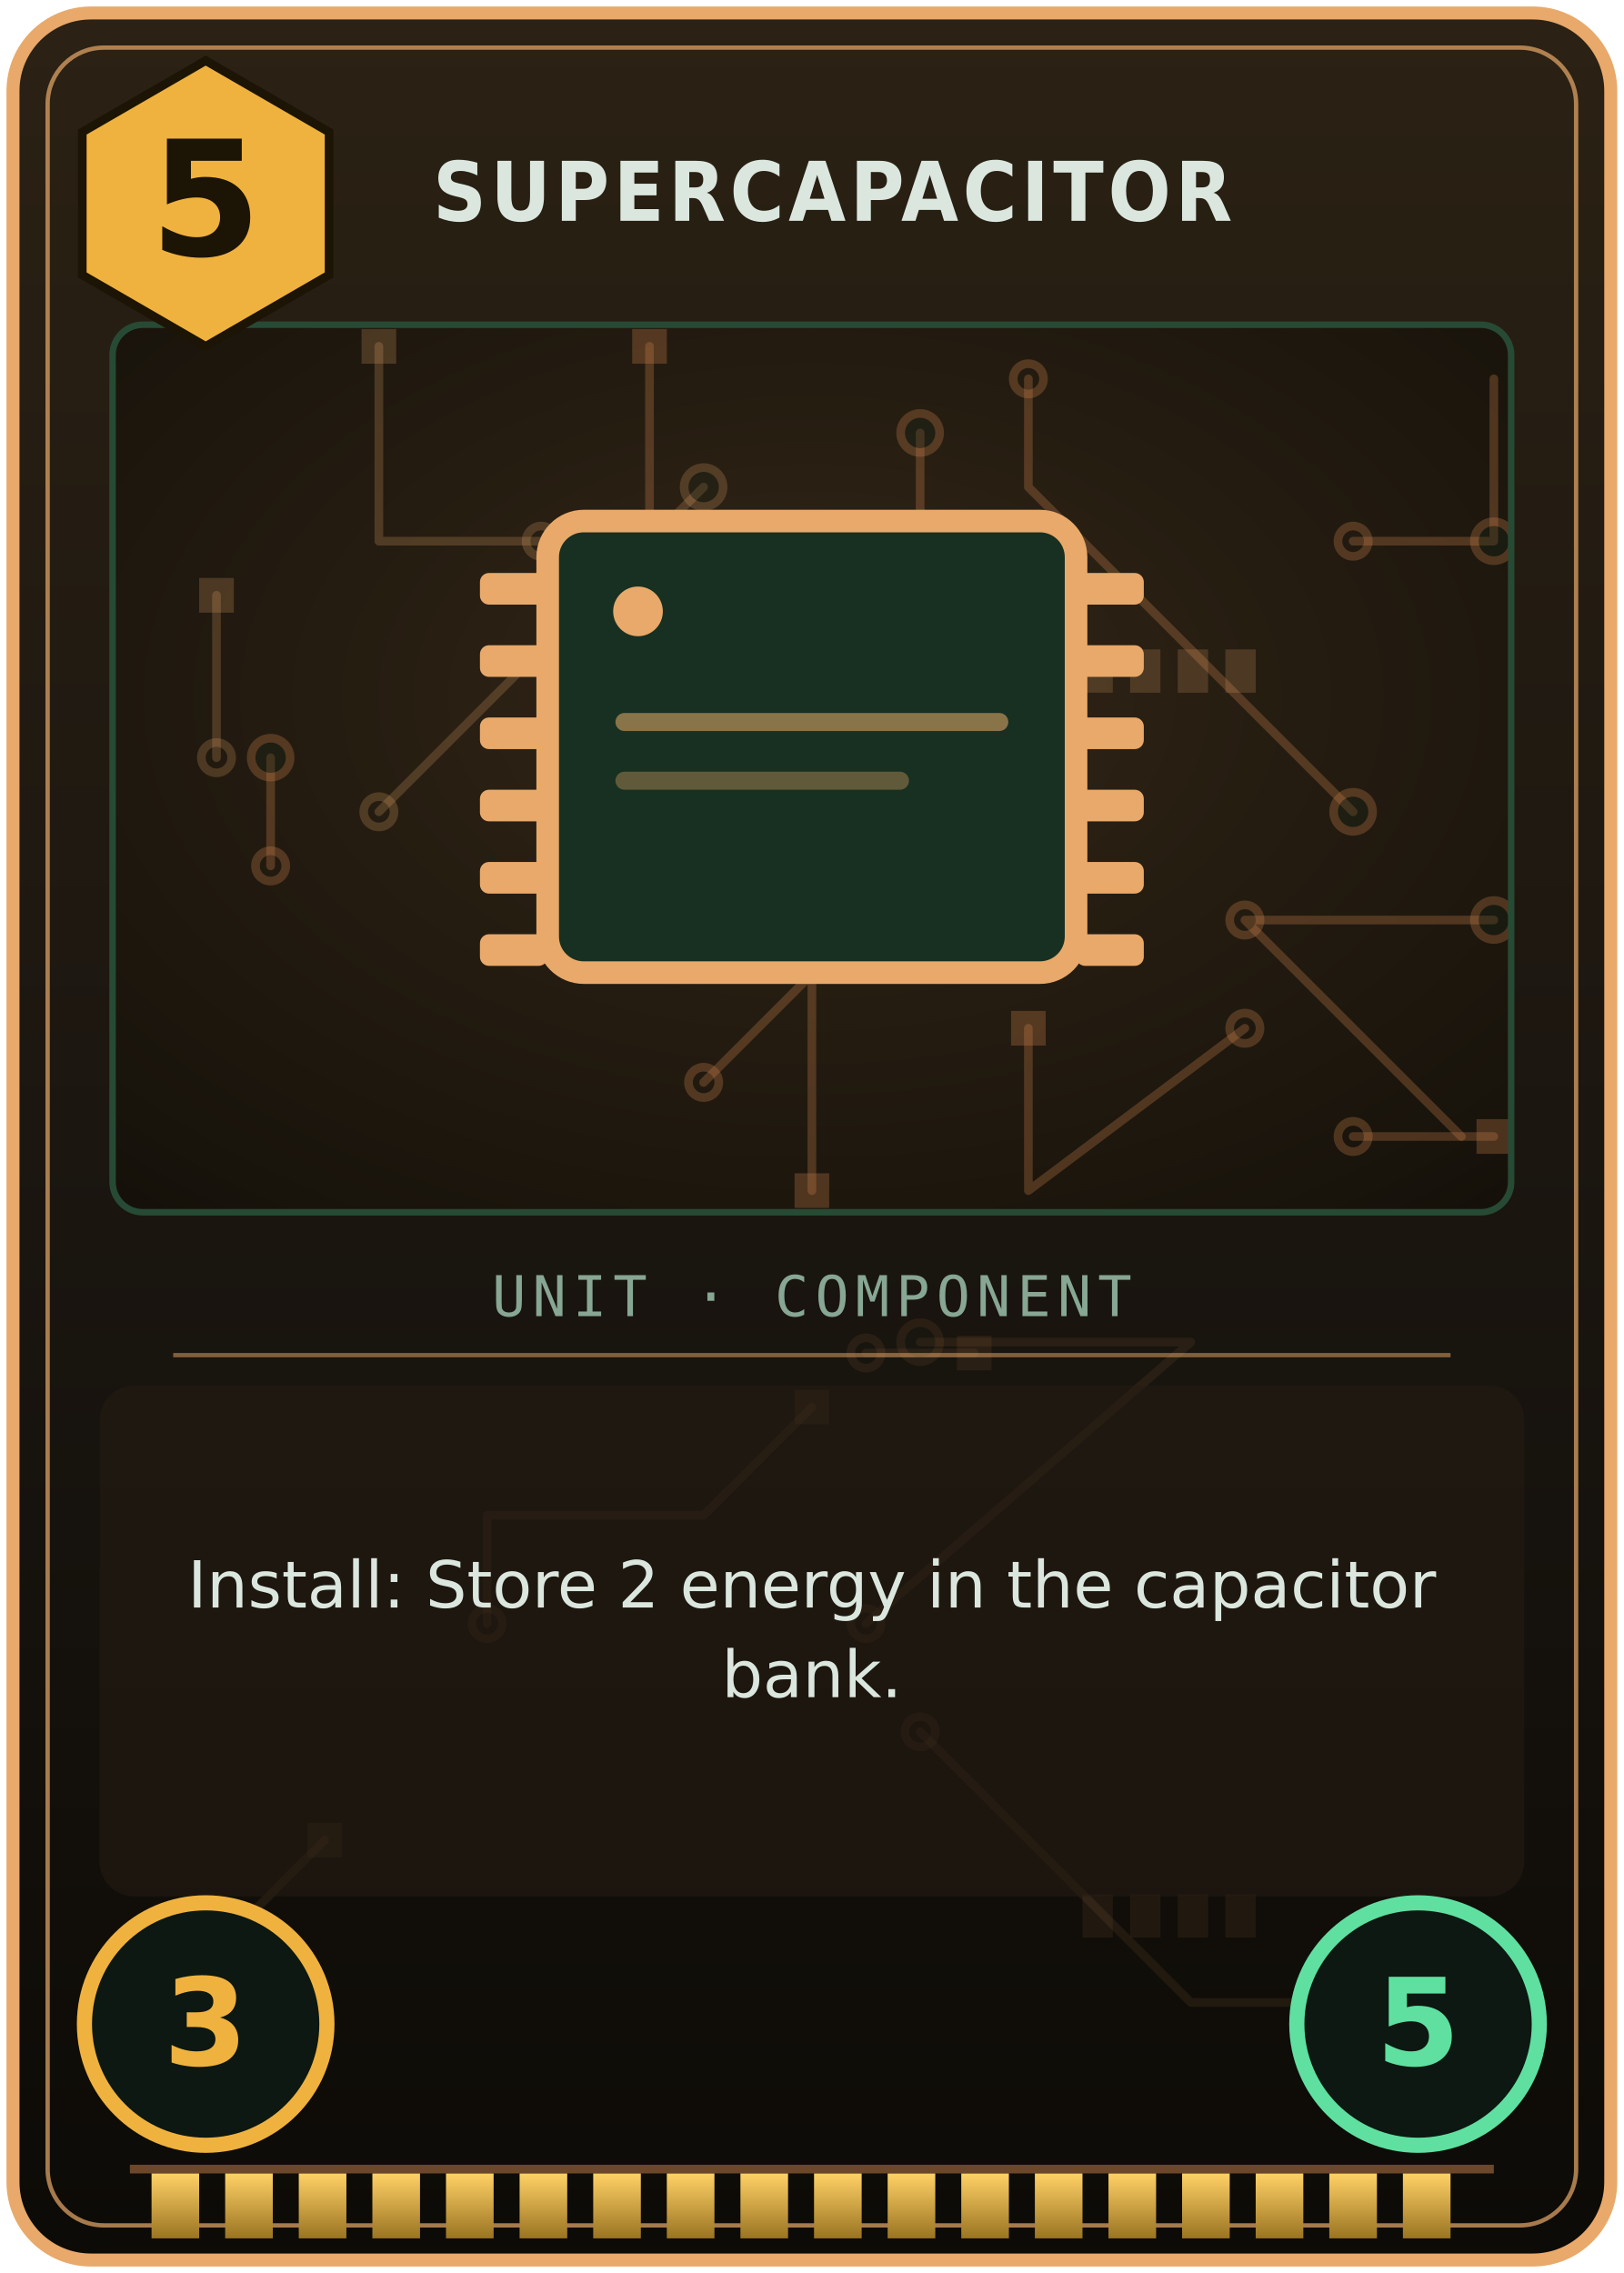
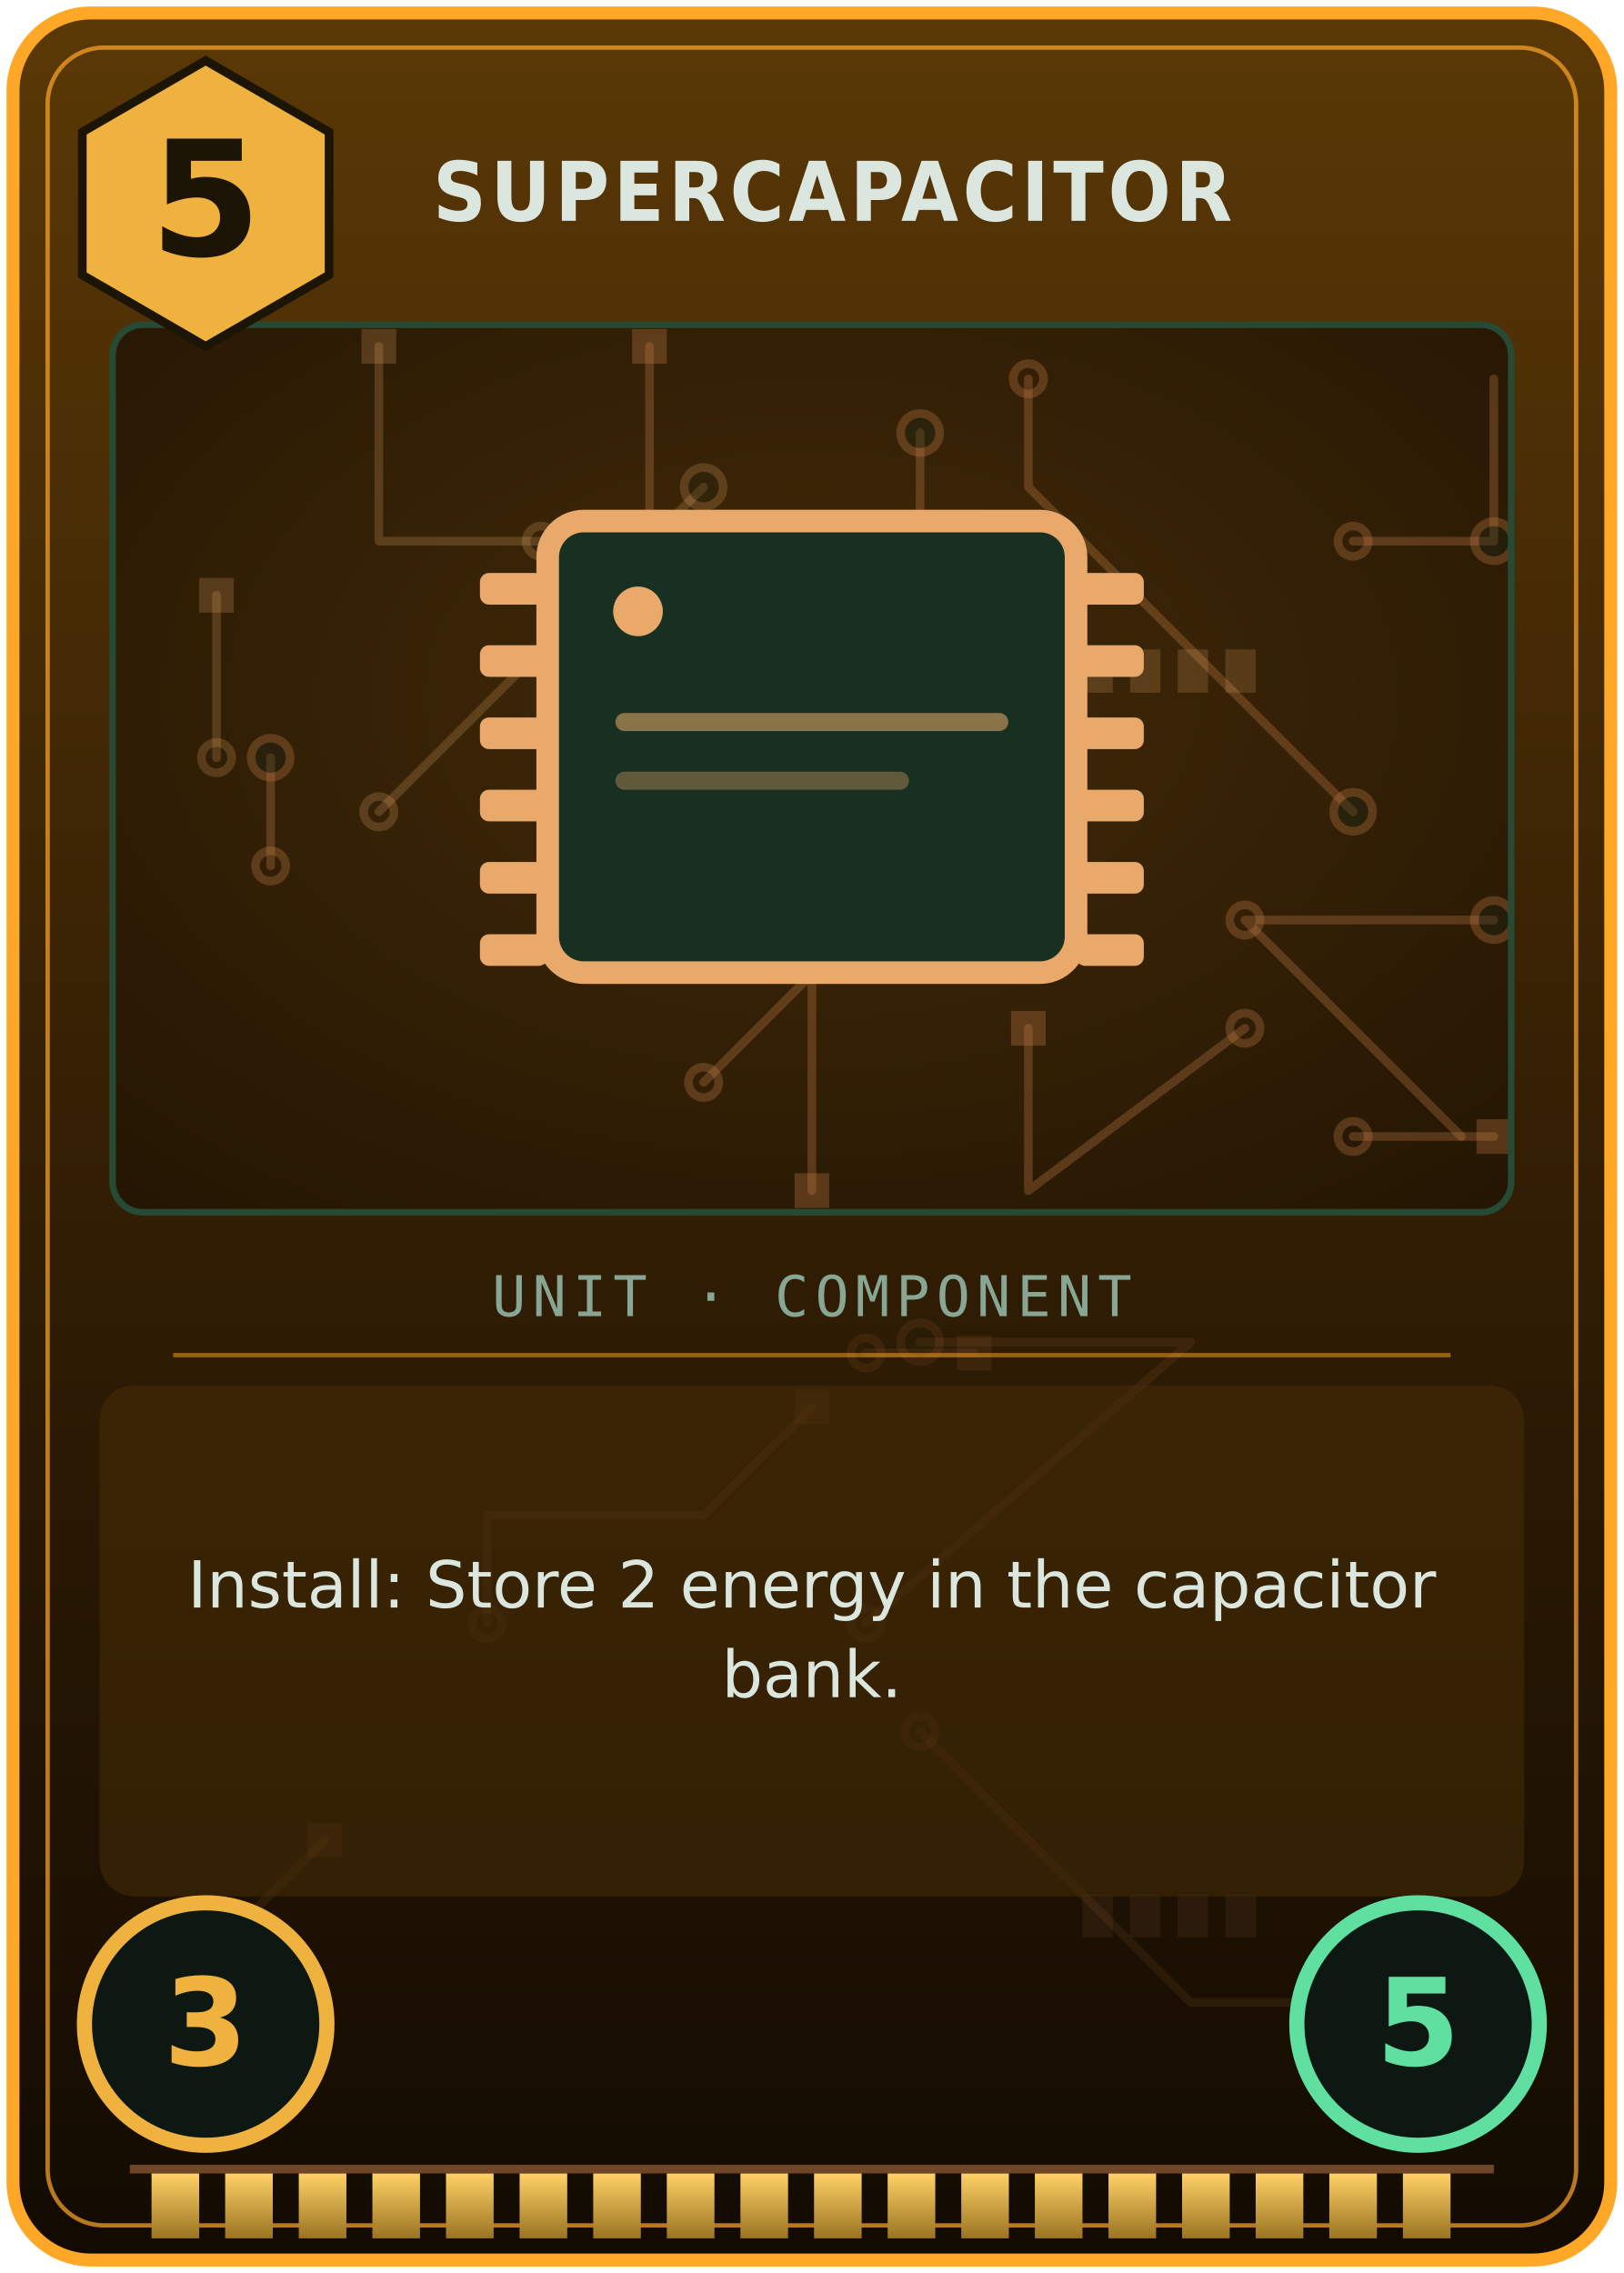
<svg xmlns="http://www.w3.org/2000/svg" width="750" height="1050" viewBox="0 0 750 1050">
  <defs>
    <linearGradient id="bggrad" x1="0" y1="0" x2="0" y2="1">
-       <stop offset="0" stop-color="#2b2114" />
-       <stop offset="0.5" stop-color="#1b1610" />
-       <stop offset="1" stop-color="#0d0b07" />
+       <stop offset="0" stop-color="#5a3806" />
+       <stop offset="0.5" stop-color="#341f04" />
+       <stop offset="1" stop-color="#130b02" />
    </linearGradient>
    <radialGradient id="artgrad" cx="0.5" cy="0.42" r="0.75">
-       <stop offset="0" stop-color="#332617" />
-       <stop offset="1" stop-color="#15110a" />
+       <stop offset="0" stop-color="#432a08" />
+       <stop offset="1" stop-color="#241603" />
    </radialGradient>
    <linearGradient id="guldgrad" x1="0" y1="0" x2="0" y2="1">
      <stop offset="0" stop-color="#ffd166" />
      <stop offset="1" stop-color="#9a7422" />
    </linearGradient>
    <clipPath id="artclip">
      <rect x="52" y="150" width="646" height="410" rx="14" />
    </clipPath>
  </defs>
-   <rect x="6" y="6" width="738" height="1038" rx="36" fill="url(#bggrad)" stroke="#e8a96a" stroke-width="6" />
-   <rect x="22" y="22" width="706" height="1006" rx="26" fill="none" stroke="#e8a96a" stroke-width="2" opacity="0.7" />
+   <rect x="6" y="6" width="738" height="1038" rx="36" fill="url(#bggrad)" stroke="#ffa726" stroke-width="6" />
+   <rect x="22" y="22" width="706" height="1006" rx="26" fill="none" stroke="#ffa726" stroke-width="2" opacity="0.7" />
  <circle cx="50" cy="950" r="7" fill="none" stroke="#c9814a" stroke-width="4" opacity="0.1" />
  <path d="M 50 950 L 150 850" fill="none" stroke="#c9814a" stroke-width="4" stroke-linecap="round" stroke-linejoin="round" opacity="0.1" />
  <rect x="142" y="842" width="16" height="16" fill="#c9814a" opacity="0.1" />
  <circle cx="425" cy="800" r="7" fill="none" stroke="#c9814a" stroke-width="4" opacity="0.1" />
  <path d="M 425 800 L 550 925 L 700 925 L 650 975" fill="none" stroke="#c9814a" stroke-width="4" stroke-linecap="round" stroke-linejoin="round" opacity="0.1" />
  <rect x="642" y="967" width="16" height="16" fill="#c9814a" opacity="0.1" />
  <circle cx="400" cy="625" r="7" fill="none" stroke="#c9814a" stroke-width="4" opacity="0.1" />
  <path d="M 400 625 L 450 625" fill="none" stroke="#c9814a" stroke-width="4" stroke-linecap="round" stroke-linejoin="round" opacity="0.1" />
  <rect x="442" y="617" width="16" height="16" fill="#c9814a" opacity="0.1" />
  <circle cx="225" cy="750" r="7" fill="none" stroke="#c9814a" stroke-width="4" opacity="0.1" />
  <path d="M 225 750 L 225 700 L 325 700 L 375 650" fill="none" stroke="#c9814a" stroke-width="4" stroke-linecap="round" stroke-linejoin="round" opacity="0.1" />
  <rect x="367" y="642" width="16" height="16" fill="#c9814a" opacity="0.1" />
  <circle cx="400" cy="750" r="7" fill="none" stroke="#c9814a" stroke-width="4" opacity="0.1" />
  <path d="M 400 750 L 550 620 L 550 620 L 425 620" fill="none" stroke="#c9814a" stroke-width="4" stroke-linecap="round" stroke-linejoin="round" opacity="0.1" />
  <circle cx="425" cy="620" r="9" fill="#122419" stroke="#c9814a" stroke-width="4" opacity="0.1" />
  <rect x="500" y="875" width="14" height="20" fill="#c9814a" opacity="0.09" />
  <rect x="522" y="875" width="14" height="20" fill="#c9814a" opacity="0.09" />
  <rect x="544" y="875" width="14" height="20" fill="#c9814a" opacity="0.09" />
  <rect x="566" y="875" width="14" height="20" fill="#c9814a" opacity="0.09" />
  <g clip-path="url(#artclip)">
    <rect x="52" y="150" width="646" height="410" fill="url(#artgrad)" />
    <circle cx="375" cy="275" r="7" fill="none" stroke="#c9814a" stroke-width="4" opacity="0.3" />
    <path d="M 375 275 L 300 275 L 300 160" fill="none" stroke="#c9814a" stroke-width="4" stroke-linecap="round" stroke-linejoin="round" opacity="0.3" />
    <rect x="292" y="152" width="16" height="16" fill="#c9814a" opacity="0.3" />
    <circle cx="125" cy="400" r="7" fill="none" stroke="#c9814a" stroke-width="4" opacity="0.3" />
    <path d="M 125 400 L 125 350" fill="none" stroke="#c9814a" stroke-width="4" stroke-linecap="round" stroke-linejoin="round" opacity="0.3" />
    <circle cx="125" cy="350" r="9" fill="#122419" stroke="#c9814a" stroke-width="4" opacity="0.3" />
    <circle cx="325" cy="500" r="7" fill="none" stroke="#c9814a" stroke-width="4" opacity="0.3" />
    <path d="M 325 500 L 375 450 L 375 550" fill="none" stroke="#c9814a" stroke-width="4" stroke-linecap="round" stroke-linejoin="round" opacity="0.3" />
    <rect x="367" y="542" width="16" height="16" fill="#c9814a" opacity="0.3" />
    <circle cx="575" cy="425" r="7" fill="none" stroke="#c9814a" stroke-width="4" opacity="0.3" />
    <path d="M 575 425 L 675 525 L 575 425 L 690 425" fill="none" stroke="#c9814a" stroke-width="4" stroke-linecap="round" stroke-linejoin="round" opacity="0.3" />
    <circle cx="690" cy="425" r="9" fill="#122419" stroke="#c9814a" stroke-width="4" opacity="0.3" />
    <circle cx="575" cy="475" r="7" fill="none" stroke="#c9814a" stroke-width="4" opacity="0.3" />
    <path d="M 575 475 L 475 550 L 475 475" fill="none" stroke="#c9814a" stroke-width="4" stroke-linecap="round" stroke-linejoin="round" opacity="0.3" />
    <rect x="467" y="467" width="16" height="16" fill="#c9814a" opacity="0.3" />
    <circle cx="425" cy="325" r="7" fill="none" stroke="#c9814a" stroke-width="4" opacity="0.3" />
    <path d="M 425 325 L 425 200" fill="none" stroke="#c9814a" stroke-width="4" stroke-linecap="round" stroke-linejoin="round" opacity="0.3" />
    <circle cx="425" cy="200" r="9" fill="#122419" stroke="#c9814a" stroke-width="4" opacity="0.3" />
    <circle cx="625" cy="250" r="7" fill="none" stroke="#c9814a" stroke-width="4" opacity="0.3" />
    <path d="M 625 250 L 690 250 L 690 175 L 690 250" fill="none" stroke="#c9814a" stroke-width="4" stroke-linecap="round" stroke-linejoin="round" opacity="0.3" />
    <circle cx="690" cy="250" r="9" fill="#122419" stroke="#c9814a" stroke-width="4" opacity="0.3" />
    <circle cx="625" cy="525" r="7" fill="none" stroke="#c9814a" stroke-width="4" opacity="0.3" />
    <path d="M 625 525 L 690 525" fill="none" stroke="#c9814a" stroke-width="4" stroke-linecap="round" stroke-linejoin="round" opacity="0.3" />
    <rect x="682" y="517" width="16" height="16" fill="#c9814a" opacity="0.3" />
    <circle cx="475" cy="175" r="7" fill="none" stroke="#c9814a" stroke-width="4" opacity="0.3" />
    <path d="M 475 175 L 475 225 L 625 375" fill="none" stroke="#c9814a" stroke-width="4" stroke-linecap="round" stroke-linejoin="round" opacity="0.3" />
    <circle cx="625" cy="375" r="9" fill="#122419" stroke="#c9814a" stroke-width="4" opacity="0.3" />
    <rect x="250" y="325" width="14" height="20" fill="#c9814a" opacity="0.27" />
    <rect x="272" y="325" width="14" height="20" fill="#c9814a" opacity="0.27" />
    <rect x="294" y="325" width="14" height="20" fill="#c9814a" opacity="0.27" />
    <rect x="316" y="325" width="14" height="20" fill="#c9814a" opacity="0.27" />
    <circle cx="175" cy="375" r="7" fill="none" stroke="#e8a96a" stroke-width="4" opacity="0.22" />
    <path d="M 175 375 L 325 225" fill="none" stroke="#e8a96a" stroke-width="4" stroke-linecap="round" stroke-linejoin="round" opacity="0.22" />
    <circle cx="325" cy="225" r="9" fill="#122419" stroke="#e8a96a" stroke-width="4" opacity="0.22" />
    <circle cx="100" cy="350" r="7" fill="none" stroke="#e8a96a" stroke-width="4" opacity="0.22" />
    <path d="M 100 350 L 100 275" fill="none" stroke="#e8a96a" stroke-width="4" stroke-linecap="round" stroke-linejoin="round" opacity="0.22" />
    <rect x="92" y="267" width="16" height="16" fill="#e8a96a" opacity="0.22" />
    <circle cx="250" cy="250" r="7" fill="none" stroke="#e8a96a" stroke-width="4" opacity="0.22" />
    <path d="M 250 250 L 175 250 L 175 160" fill="none" stroke="#e8a96a" stroke-width="4" stroke-linecap="round" stroke-linejoin="round" opacity="0.22" />
    <rect x="167" y="152" width="16" height="16" fill="#e8a96a" opacity="0.22" />
    <rect x="500" y="300" width="14" height="20" fill="#e8a96a" opacity="0.198" />
    <rect x="522" y="300" width="14" height="20" fill="#e8a96a" opacity="0.198" />
    <rect x="544" y="300" width="14" height="20" fill="#e8a96a" opacity="0.198" />
    <rect x="566" y="300" width="14" height="20" fill="#e8a96a" opacity="0.198" />
    <g transform="translate(375 345) scale(1.043) translate(-375 -345)">
      <rect x="228" y="268" width="30" height="14" rx="4" fill="#e8a96a" />
      <rect x="492" y="268" width="30" height="14" rx="4" fill="#e8a96a" />
      <rect x="228" y="300" width="30" height="14" rx="4" fill="#e8a96a" />
      <rect x="492" y="300" width="30" height="14" rx="4" fill="#e8a96a" />
      <rect x="228" y="332" width="30" height="14" rx="4" fill="#e8a96a" />
      <rect x="492" y="332" width="30" height="14" rx="4" fill="#e8a96a" />
      <rect x="228" y="364" width="30" height="14" rx="4" fill="#e8a96a" />
      <rect x="492" y="364" width="30" height="14" rx="4" fill="#e8a96a" />
      <rect x="228" y="396" width="30" height="14" rx="4" fill="#e8a96a" />
      <rect x="492" y="396" width="30" height="14" rx="4" fill="#e8a96a" />
      <rect x="228" y="428" width="30" height="14" rx="4" fill="#e8a96a" />
      <rect x="492" y="428" width="30" height="14" rx="4" fill="#e8a96a" />
      <rect x="258" y="245" width="234" height="200" rx="16" fill="#173021" stroke="#e8a96a" stroke-width="10" />
      <circle cx="298" cy="285" r="11" fill="#e8a96a" />
      <rect x="288" y="330" width="174" height="8" rx="4" fill="#e8a96a" opacity="0.55" />
      <rect x="288" y="356" width="130" height="8" rx="4" fill="#e8a96a" opacity="0.35" />
    </g>
  </g>
  <rect x="52" y="150" width="646" height="410" rx="14" fill="none" stroke="#274a35" stroke-width="3" />
  <text x="200" y="102" font-family="DejaVu Sans Condensed" font-weight="bold" font-size="38" letter-spacing="2" fill="#dbe7de">SUPERCAPACITOR</text>
  <polygon points="95,28 152,61 152,127 95,160 38,127 38,61" fill="#f0b23e" stroke="#1c1405" stroke-width="4" />
  <text x="95" y="118" text-anchor="middle" font-family="DejaVu Sans" font-weight="bold" font-size="74" fill="#1c1405">5</text>
  <text x="375" y="608" text-anchor="middle" font-family="DejaVu Sans Mono" font-size="26" letter-spacing="3" fill="#87a693">UNIT · COMPONENT</text>
-   <line x1="80" y1="626" x2="670" y2="626" stroke="#e8a96a" stroke-width="2" opacity="0.5" />
-   <rect x="46" y="640" width="658" height="236" rx="16" fill="#241c12" opacity="0.55" />
+   <line x1="80" y1="626" x2="670" y2="626" stroke="#ffa726" stroke-width="2" opacity="0.5" />
+   <rect x="46" y="640" width="658" height="236" rx="16" fill="#452c05" opacity="0.55" />
  <text x="375" y="742.6" text-anchor="middle" font-family="DejaVu Sans" font-size="30" fill="#dbe7de">Install: Store 2 energy in the capacitor</text>
  <text x="375" y="784.0" text-anchor="middle" font-family="DejaVu Sans" font-size="30" fill="#dbe7de">bank.</text>
  <circle cx="95" cy="935" r="56" fill="#0c1811" stroke="#f0b23e" stroke-width="7" />
  <text x="95" y="954" text-anchor="middle" font-family="DejaVu Sans" font-weight="bold" font-size="56" fill="#f0b23e">3</text>
  <circle cx="655" cy="935" r="56" fill="#0c1811" stroke="#5fe0a0" stroke-width="7" />
  <text x="655" y="954" text-anchor="middle" font-family="DejaVu Sans" font-weight="bold" font-size="56" fill="#5fe0a0">5</text>
  <rect x="70" y="1004" width="22" height="30" fill="url(#guldgrad)" />
  <rect x="104" y="1004" width="22" height="30" fill="url(#guldgrad)" />
  <rect x="138" y="1004" width="22" height="30" fill="url(#guldgrad)" />
  <rect x="172" y="1004" width="22" height="30" fill="url(#guldgrad)" />
  <rect x="206" y="1004" width="22" height="30" fill="url(#guldgrad)" />
  <rect x="240" y="1004" width="22" height="30" fill="url(#guldgrad)" />
  <rect x="274" y="1004" width="22" height="30" fill="url(#guldgrad)" />
  <rect x="308" y="1004" width="22" height="30" fill="url(#guldgrad)" />
  <rect x="342" y="1004" width="22" height="30" fill="url(#guldgrad)" />
  <rect x="376" y="1004" width="22" height="30" fill="url(#guldgrad)" />
  <rect x="410" y="1004" width="22" height="30" fill="url(#guldgrad)" />
  <rect x="444" y="1004" width="22" height="30" fill="url(#guldgrad)" />
  <rect x="478" y="1004" width="22" height="30" fill="url(#guldgrad)" />
  <rect x="512" y="1004" width="22" height="30" fill="url(#guldgrad)" />
  <rect x="546" y="1004" width="22" height="30" fill="url(#guldgrad)" />
  <rect x="580" y="1004" width="22" height="30" fill="url(#guldgrad)" />
  <rect x="614" y="1004" width="22" height="30" fill="url(#guldgrad)" />
  <rect x="648" y="1004" width="22" height="30" fill="url(#guldgrad)" />
  <rect x="60" y="1000" width="630" height="4" fill="#c9814a" opacity="0.5" />
</svg>
